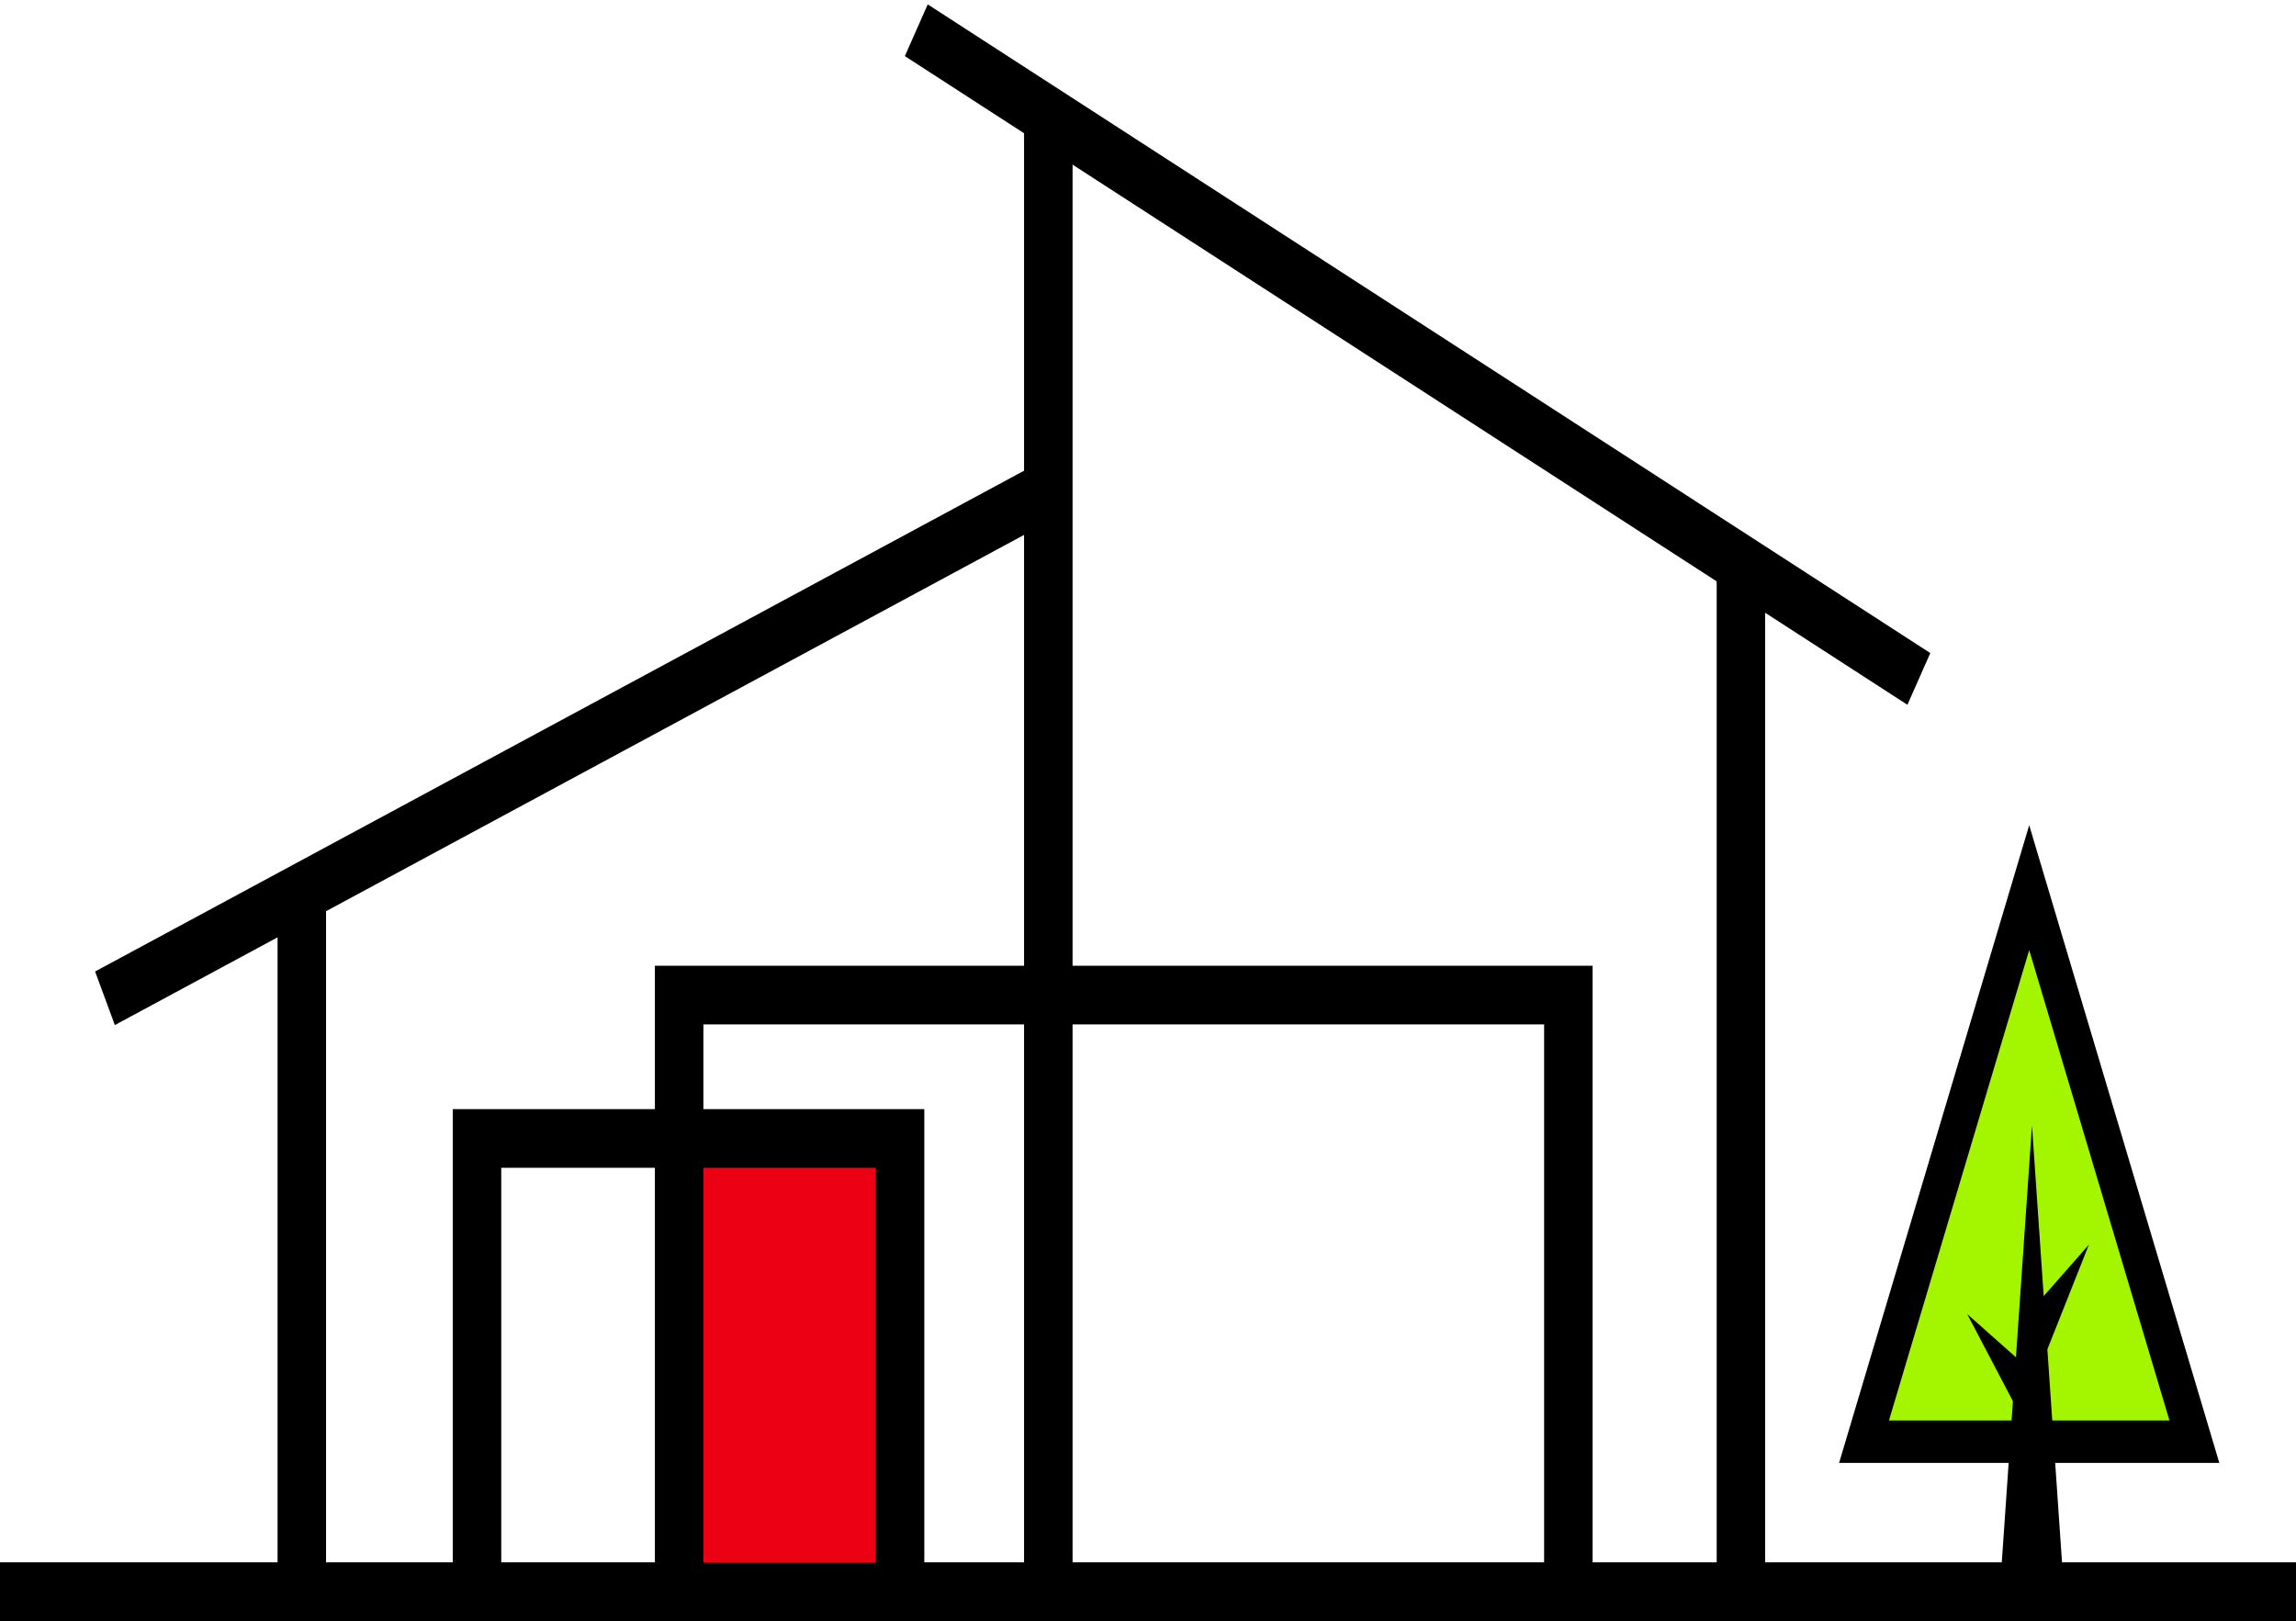
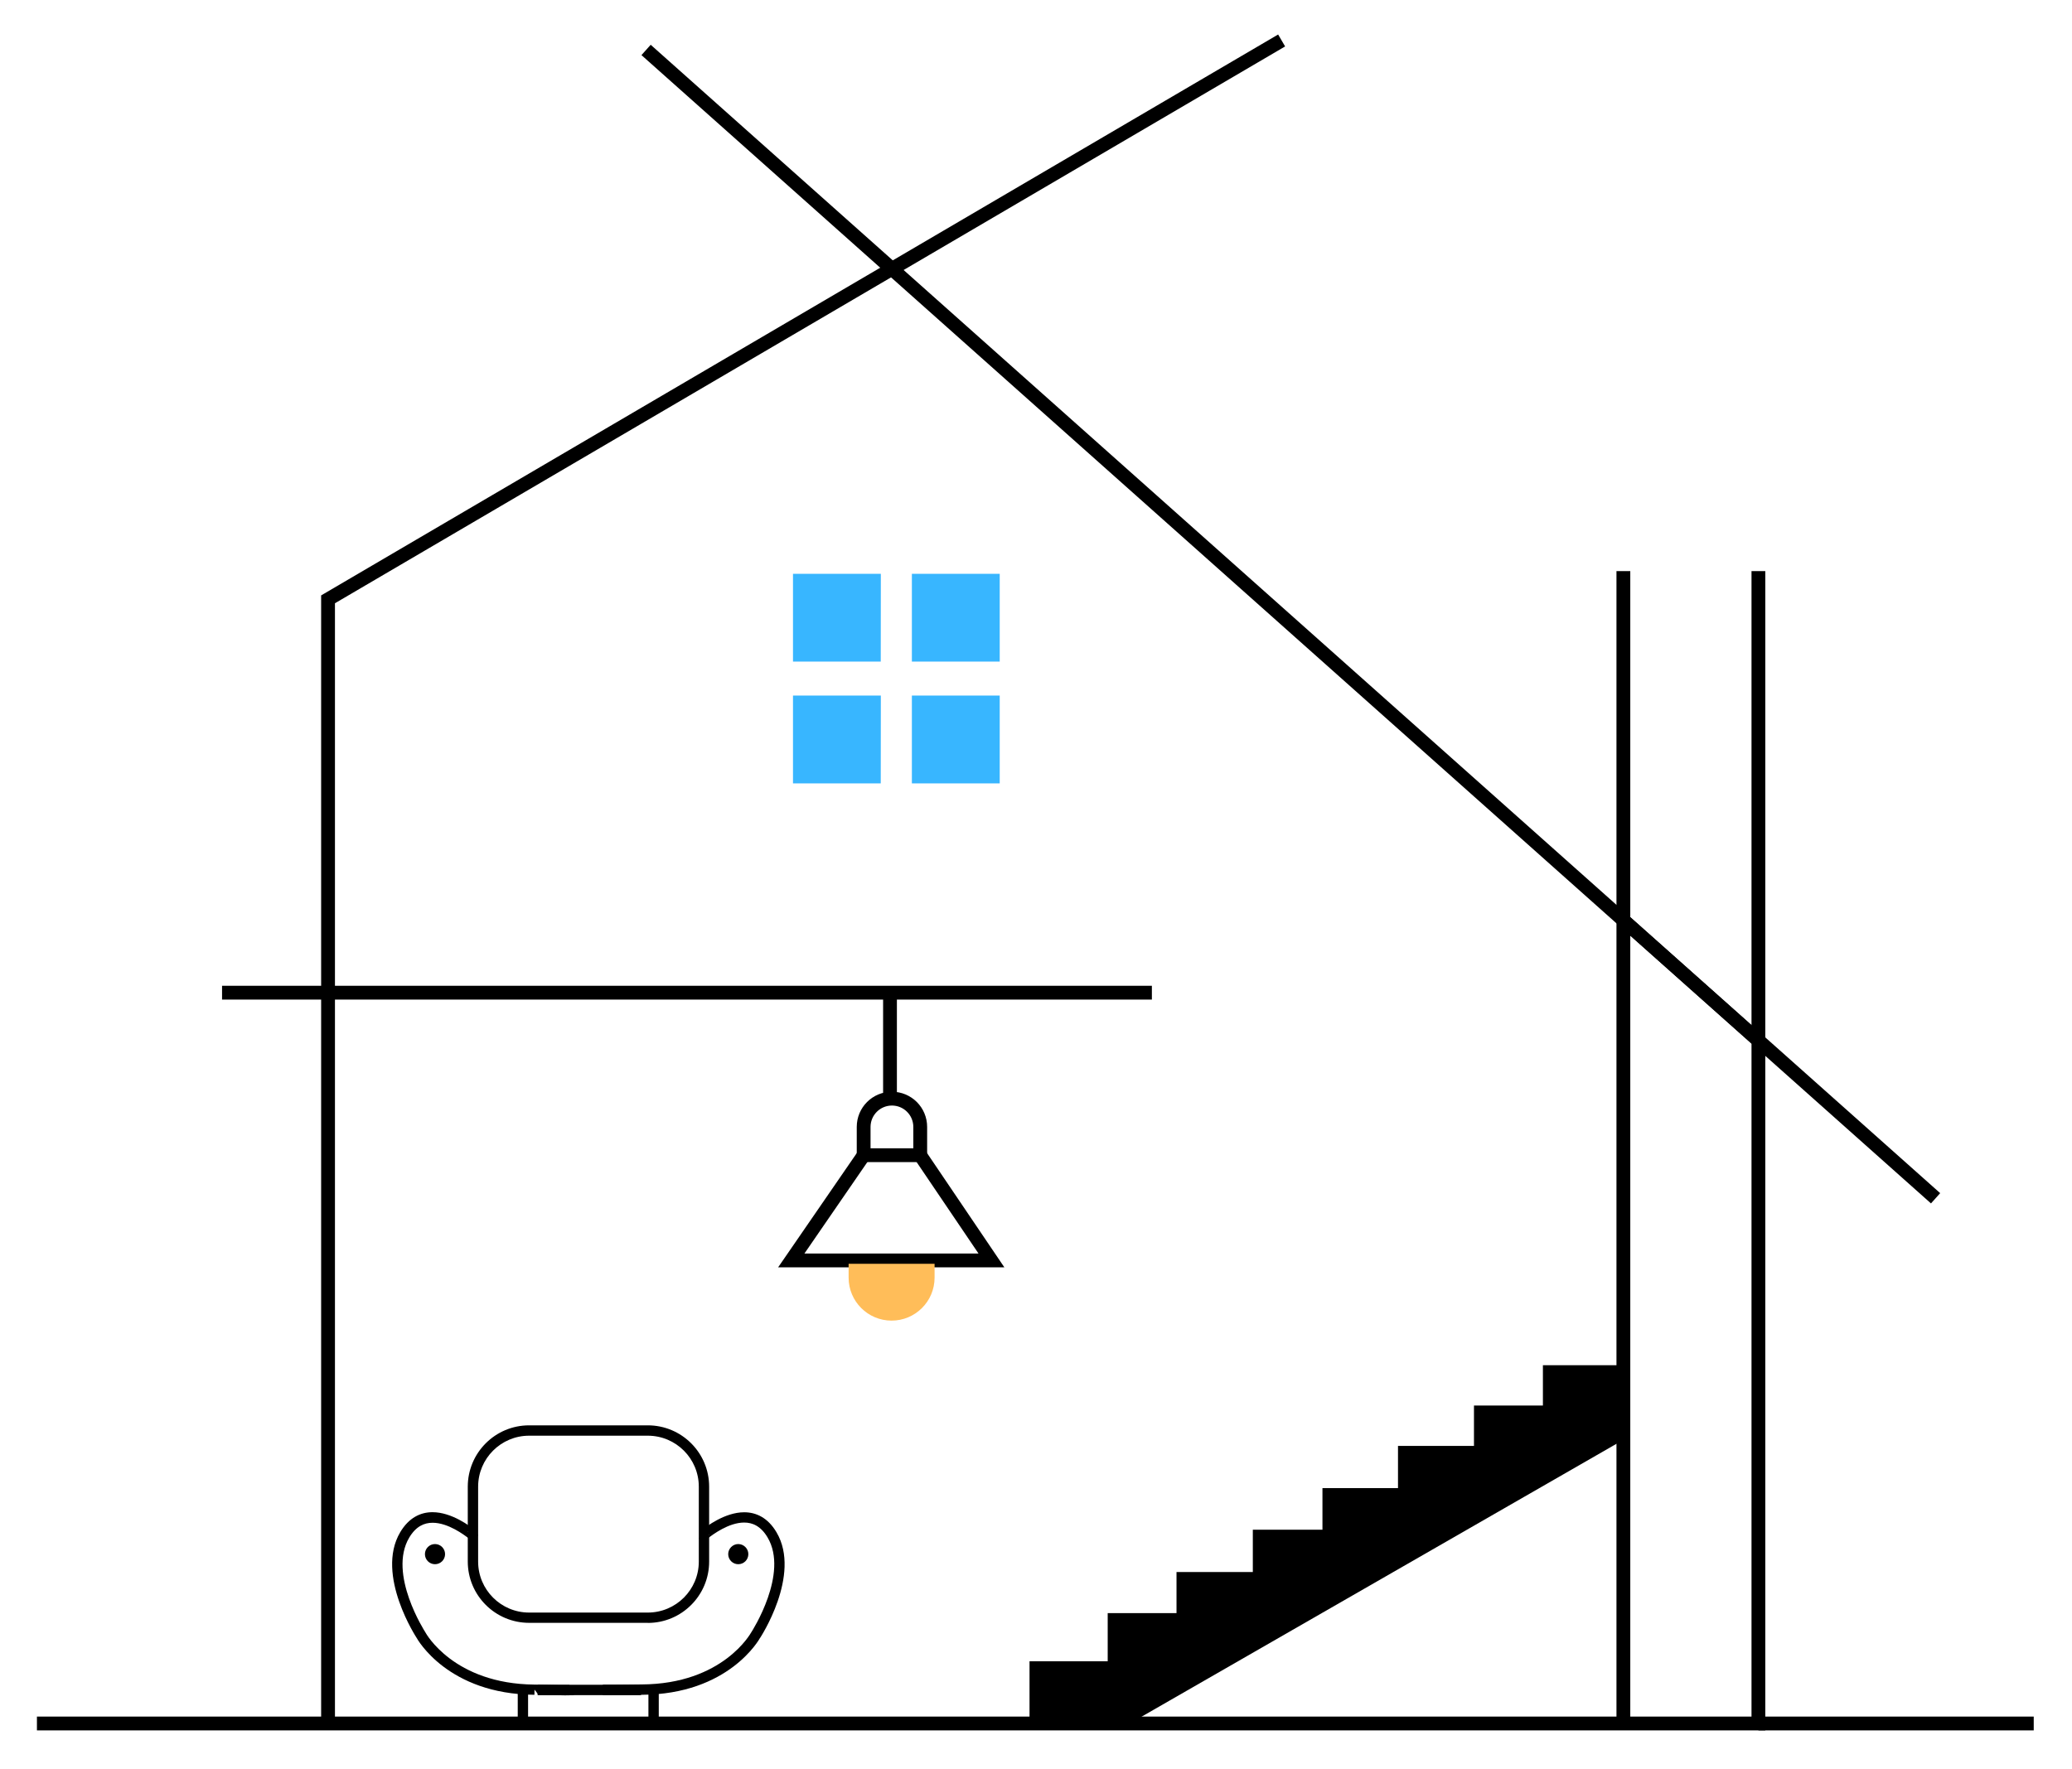
- <svg xmlns="http://www.w3.org/2000/svg" xmlns:ns1="http://vectornator.io" height="100%" stroke-miterlimit="10" style="fill-rule:nonzero;clip-rule:evenodd;stroke-linecap:round;stroke-linejoin:round;" version="1.1" viewBox="0 0 500 353" width="100%" xml:space="preserve">
-   <defs />
-   <clipPath id="ArtboardFrame">
-     <rect height="353" width="500" x="0" y="0" />
-   </clipPath>
-   <g clip-path="url(#ArtboardFrame)" id="Layer-1" ns1:layerName="Layer 1">
-     <path d="M442.431 195.126L474.897 313.645L406.972 312.784L442.431 195.126Z" fill="#a4f600" fill-rule="nonzero" opacity="1" stroke="none" ns1:layerName="Polygon 1" />
-     <path d="M149.943 249.137L197.051 249.137L197.051 340.226L149.943 340.226L149.943 249.137Z" fill="#ec0014" fill-rule="nonzero" opacity="1" stroke="none" ns1:layerName="Rectangle 1" />
-     <path d="M226.113 100.831L230.412 112.498L230.412 112.498L25.01 223.226L25.01 223.226L20.71 211.559L20.71 211.559L226.113 100.831L226.113 100.831Z" fill="#000000" fill-rule="nonzero" opacity="1" stroke="none" ns1:layerName="rect" />
-     <path d="M60.447 194.695L71.007 194.695L71.007 194.695L71.007 348.014L71.007 348.014L60.447 348.014L60.447 348.014L60.447 194.695L60.447 194.695Z" fill="#000000" fill-rule="nonzero" opacity="1" stroke="none" ns1:layerName="rect 1" />
-     <path d="M-5.68434e-14 340.226L500 340.226L500 340.226L500 353L500 353L-5.68434e-14 353L-5.68434e-14 353L-5.68434e-14 340.226L-5.68434e-14 340.226Z" fill="#000000" fill-rule="nonzero" opacity="1" stroke="none" ns1:layerName="rect 2" />
-     <path d="M153.177 345.904L142.616 345.904L142.616 210.307L346.823 210.307L346.823 345.176L336.262 345.176L336.262 223.081L153.177 223.081L153.177 345.904Z" fill="#000000" fill-rule="nonzero" opacity="1" stroke="none" ns1:layerName="polygon" />
-     <path d="M201.288 348.014L190.727 348.014L190.727 254.305L109.159 254.305L109.159 346.595L98.598 346.595L98.598 241.531L201.288 241.531L201.288 348.014Z" fill="#000000" fill-rule="nonzero" opacity="1" stroke="none" ns1:layerName="polygon 1" />
-     <path d="M223.011 24.344L233.572 24.344L233.572 24.344L233.572 344.484L233.572 344.484L223.011 344.484L223.011 344.484L223.011 24.344L223.011 24.344Z" fill="#000000" fill-rule="nonzero" opacity="1" stroke="none" ns1:layerName="rect 3" />
-     <path d="M202.032 0.956L420.36 142.216L420.36 142.216L415.378 153.48L415.378 153.48L197.051 12.22L197.051 12.22L202.032 0.956L202.032 0.956Z" fill="#000000" fill-rule="nonzero" opacity="1" stroke="none" ns1:layerName="rect 4" />
-     <path d="M373.842 124.422L384.402 124.422L384.402 124.422L384.402 346.595L384.402 346.595L373.842 346.595L373.842 346.595L373.842 124.422L373.842 124.422Z" fill="#000000" fill-rule="nonzero" opacity="1" stroke="none" ns1:layerName="rect 5" />
-     <path d="M435.732 343.065L442.502 245.098L449.242 343.065L435.732 343.065Z" fill="#000000" fill-rule="nonzero" opacity="1" stroke="none" ns1:layerName="polygon 2" />
-     <path d="M439.493 307.292L428.391 286.148L445.09 300.96L439.493 307.292Z" fill="#000000" fill-rule="nonzero" opacity="1" stroke="none" ns1:layerName="polygon 3" />
-     <path d="M439.704 288.332L454.898 271.045L445.872 293.79L439.704 288.332Z" fill="#000000" fill-rule="nonzero" opacity="1" stroke="none" ns1:layerName="polygon 4" />
-     <path d="M483.301 318.573L400.499 318.573L441.9 179.702L483.301 318.573ZM411.361 309.33L472.44 309.33L441.9 206.886L411.361 309.33Z" fill="#000000" fill-rule="nonzero" opacity="1" stroke="none" ns1:layerName="path" />
+ <svg xmlns="http://www.w3.org/2000/svg" width="500" zoomAndPan="magnify" viewBox="0 0 375 320.25" height="427" preserveAspectRatio="xMidYMid meet" version="1.0">
+   <defs>
+     <clipPath id="e8adc490d3">
+       <path d="M 6.668 6.23 L 320 6.23 L 320 314 L 6.668 314 Z M 6.668 6.23 " clip-rule="nonzero" />
+     </clipPath>
+     <clipPath id="3127103396">
+       <path d="M 295.055 169.383 L 316.996 188.926 L 316.996 310.762 L 295.055 310.762 Z M 231.324 6.246 L 58.121 107.789 L 58.121 310.762 L 6.684 310.762 L 6.684 313.262 L 319.492 313.262 L 319.492 187.801 L 292.555 163.812 L 292.555 310.762 L 60.621 310.762 L 60.621 109.211 L 232.586 8.406 Z M 231.324 6.246 " clip-rule="nonzero" />
+     </clipPath>
+     <clipPath id="7a1a2ec871">
+       <path d="M 116 8 L 351.879 8 L 351.879 218 L 116 218 Z M 116 8 " clip-rule="nonzero" />
+     </clipPath>
+     <clipPath id="348b722ab1">
+       <path d="M 117.766 8.105 L 351.141 216 L 349.477 217.859 L 116.094 9.977 Z M 117.766 8.105 " clip-rule="nonzero" />
+     </clipPath>
+     <clipPath id="e2a674b129">
+       <path d="M 318.246 310.762 L 368.074 310.762 L 368.074 313.262 L 318.246 313.262 Z M 318.246 310.762 " clip-rule="nonzero" />
+     </clipPath>
+     <clipPath id="1938b729a2">
+       <path d="M 292.555 103.391 L 295.055 103.391 L 295.055 166.598 L 292.555 166.598 Z M 292.555 103.391 " clip-rule="nonzero" />
+     </clipPath>
+     <clipPath id="7b673faed4">
+       <path d="M 316.996 103.391 L 319.492 103.391 L 319.492 188.363 L 316.996 188.363 Z M 316.996 103.391 " clip-rule="nonzero" />
+     </clipPath>
+     <clipPath id="749e4a1e7d">
+       <path d="M 40.188 178.461 L 208.473 178.461 L 208.473 180.957 L 40.188 180.957 Z M 40.188 178.461 " clip-rule="nonzero" />
+     </clipPath>
+     <clipPath id="349ebba778">
+       <path d="M 143 103.438 L 159.957 103.438 L 159.957 120 L 143 120 Z M 143 103.438 " clip-rule="nonzero" />
+     </clipPath>
+     <clipPath id="7ea2e9b744">
+       <path d="M 159.402 119.766 L 143.52 119.766 L 143.52 103.879 L 159.418 103.879 Z M 159.402 119.766 " clip-rule="nonzero" />
+     </clipPath>
+     <clipPath id="af3bdebfe1">
+       <path d="M 165.035 103.879 L 180.934 103.879 L 180.934 119.766 L 165.035 119.766 Z M 165.035 103.879 " clip-rule="nonzero" />
+     </clipPath>
+     <clipPath id="f825c2096f">
+       <path d="M 143 125.871 L 159.957 125.871 L 159.957 142 L 143 142 Z M 143 125.871 " clip-rule="nonzero" />
+     </clipPath>
+     <clipPath id="dad3ea75b8">
+       <path d="M 159.402 141.82 L 143.52 141.82 L 143.52 125.922 L 159.418 125.922 Z M 159.402 141.82 " clip-rule="nonzero" />
+     </clipPath>
+     <clipPath id="cf1430f271">
+       <path d="M 165.035 125.922 L 180.934 125.922 L 180.934 141.82 L 165.035 141.82 Z M 165.035 125.922 " clip-rule="nonzero" />
+     </clipPath>
+     <clipPath id="0955296638">
+       <path d="M 159.828 179.707 L 162.324 179.707 L 162.324 199.227 L 159.828 199.227 Z M 159.828 179.707 " clip-rule="nonzero" />
+     </clipPath>
+     <clipPath id="50f0091997">
+       <path d="M 155 197 L 168 197 L 168 210.617 L 155 210.617 Z M 155 197 " clip-rule="nonzero" />
+     </clipPath>
+     <clipPath id="6a968c43b8">
+       <path d="M 166.547 210.379 L 155.059 210.379 L 155.059 204.012 L 156.305 204.012 L 155.059 204.012 C 155.059 200.488 157.906 197.641 161.426 197.641 L 161.426 198.891 L 161.426 197.641 C 164.949 197.641 167.797 200.488 167.797 204.012 L 166.547 204.012 L 167.797 204.012 L 167.797 210.379 L 166.547 210.379 M 166.547 207.883 L 166.547 209.133 L 165.297 209.133 L 165.297 204.012 C 165.297 201.875 163.562 200.141 161.426 200.141 C 159.293 200.141 157.555 201.875 157.555 204.012 L 157.555 209.133 L 156.305 209.133 L 156.305 207.883 Z M 166.547 207.883 " clip-rule="nonzero" />
+     </clipPath>
+     <clipPath id="13738740ea">
+       <path d="M 140.02 208.125 L 182 208.125 L 182 230 L 140.02 230 Z M 140.02 208.125 " clip-rule="nonzero" />
+     </clipPath>
+     <clipPath id="60a971f5e3">
+       <path d="M 167.57 208.434 L 181.77 229.426 L 140.832 229.426 L 155.281 208.434 L 157.344 209.844 L 144.242 228.887 L 143.219 228.176 L 143.219 226.93 L 179.449 226.93 L 179.449 228.176 L 178.41 228.875 L 165.523 209.832 Z M 167.57 208.434 " clip-rule="nonzero" />
+     </clipPath>
+     <clipPath id="0b5b2bdc5b">
+       <path d="M 153 228.062 L 169.93 228.062 L 169.93 239.281 L 153 239.281 Z M 153 228.062 " clip-rule="nonzero" />
+     </clipPath>
+     <clipPath id="d3ae93ffab">
+       <path d="M 161.363 239.078 C 157.066 239.078 153.586 235.594 153.586 231.297 L 153.586 228.789 L 169.145 228.789 L 169.145 231.297 C 169.145 235.594 165.66 239.078 161.363 239.078 " clip-rule="nonzero" />
+     </clipPath>
+     <clipPath id="e606861b57">
+       <path d="M 186.129 247 L 294 247 L 294 312.809 L 186.129 312.809 Z M 186.129 247 " clip-rule="nonzero" />
+     </clipPath>
+     <clipPath id="e9dd738da7">
+       <path d="M 293.805 260.66 L 204.461 312.012 L 186.328 312.012 L 186.328 300.746 L 200.477 300.746 L 200.477 292.031 L 212.93 292.031 L 212.93 284.586 L 226.742 284.586 L 226.742 276.93 L 239.344 276.93 L 239.344 269.402 L 253.016 269.402 L 253.016 261.758 L 266.766 261.758 L 266.766 254.453 L 279.242 254.453 L 279.242 247.148 L 293.805 247.148 " clip-rule="nonzero" />
+     </clipPath>
+     <clipPath id="f9cf53b4f0">
+       <path d="M 84 258 L 128.801 258 L 128.801 294 L 84 294 Z M 84 258 " clip-rule="nonzero" />
+     </clipPath>
+     <clipPath id="589c5cd8fd">
+       <path d="M 117.242 293.789 L 95.762 293.789 C 89.629 293.789 84.66 288.82 84.66 282.688 L 85.598 282.688 L 84.66 282.688 L 84.66 269.141 L 85.598 269.141 L 84.66 269.141 C 84.66 263.008 89.629 258.035 95.762 258.035 L 95.762 258.973 L 95.762 258.035 L 117.242 258.035 L 117.242 258.973 L 117.242 258.035 C 123.375 258.035 128.344 263.008 128.344 269.141 L 127.41 269.141 L 128.344 269.141 L 128.344 282.703 L 127.41 282.703 L 128.344 282.703 C 128.344 288.832 123.375 293.805 117.242 293.805 M 117.242 291.93 C 122.34 291.93 126.473 287.797 126.473 282.703 L 126.473 269.141 C 126.473 264.043 122.34 259.91 117.242 259.91 L 95.762 259.91 C 90.668 259.91 86.535 264.043 86.535 269.141 L 86.535 282.703 C 86.535 287.797 90.668 291.93 95.762 291.93 Z M 117.242 291.93 " clip-rule="nonzero" />
+     </clipPath>
+     <clipPath id="500563c9bd">
+       <path d="M 70.227 273 L 104 273 L 104 307 L 70.227 307 Z M 70.227 273 " clip-rule="nonzero" />
+     </clipPath>
+     <clipPath id="859e6b7421">
+       <path d="M 86.535 277.879 L 86.02 278.816 L 85.598 278.816 L 84.848 278.504 L 85.012 278.629 L 84.887 278.543 L 84.824 278.492 C 83.984 277.855 81.102 275.672 78.293 275.672 C 76.816 275.672 75.293 276.281 74.059 278.367 C 70.172 284.926 76.879 295.34 76.992 295.516 L 77.016 295.551 L 77.031 295.59 C 77.043 295.602 82.051 304.844 96.75 304.969 L 98.285 304.992 L 99.059 305.004 C 99.859 305.02 100.656 305.043 101.48 305.043 L 103.043 305.043 L 103.891 306.891 L 102.242 306.918 L 101.457 306.902 C 100.621 306.891 99.809 306.879 99.008 306.867 L 97.473 306.828 L 96.738 305.879 L 96.723 306.816 C 81.062 306.691 75.543 296.777 75.367 296.449 L 76.191 296 L 75.406 296.512 C 75.52 296.688 67.84 285.137 72.434 277.383 L 73.246 277.855 L 72.434 277.383 C 74.008 274.734 76.129 273.758 78.277 273.758 C 81.812 273.758 85.195 276.395 85.945 276.98 L 86.059 277.07 L 86.07 277.082 L 85.945 276.93 L 85.559 276.93 L 84.621 277.258 Z M 86.535 277.879 " clip-rule="nonzero" />
+     </clipPath>
+     <clipPath id="b6ef671ea4">
+       <path d="M 109 273 L 142.512 273 L 142.512 307 L 109 307 Z M 109 273 " clip-rule="nonzero" />
+     </clipPath>
+     <clipPath id="2a14d6332b">
+       <path d="M 128.344 277.879 L 127.832 276.945 L 127.41 276.945 L 126.695 277.242 L 126.895 277.094 L 126.945 277.055 L 127.02 276.992 C 127.77 276.418 131.156 273.773 134.688 273.773 C 136.836 273.773 138.973 274.746 140.535 277.395 L 139.723 277.867 L 140.535 277.395 C 145.117 285.125 137.5 296.625 137.562 296.527 L 136.773 296.016 L 137.598 296.449 C 137.426 296.777 131.879 306.754 116.133 306.816 L 116.133 305.879 L 116.133 306.816 C 115.293 306.816 114.445 306.828 113.559 306.84 L 110.672 306.867 C 110.16 306.867 109.637 306.867 109.102 306.867 L 109.113 304.992 L 110.66 304.992 C 111.637 304.992 112.598 304.98 113.52 304.969 L 116.105 304.941 C 130.891 304.879 135.926 295.562 135.938 295.551 L 135.961 295.516 L 135.988 295.477 C 136.148 295.227 142.793 284.863 138.922 278.332 C 137.688 276.246 136.164 275.633 134.688 275.633 C 131.879 275.633 128.996 277.816 128.156 278.457 L 128.02 278.555 L 127.969 278.594 L 127.781 278.793 L 127.395 278.793 L 126.461 278.469 Z M 128.344 277.879 " clip-rule="nonzero" />
+     </clipPath>
+     <clipPath id="8bfc1cdb79">
+       <path d="M 97.297 305.004 L 116.008 305.004 L 116.008 306.879 L 97.297 306.879 Z M 97.297 305.004 " clip-rule="nonzero" />
+     </clipPath>
+     <clipPath id="ae4a4b2a15">
+       <path d="M 93.703 305.816 L 95.574 305.816 L 95.574 312 L 93.703 312 Z M 93.703 305.816 " clip-rule="nonzero" />
+     </clipPath>
+     <clipPath id="f2fe654e5c">
+       <path d="M 117.355 305.828 L 119.227 305.828 L 119.227 312.012 L 117.355 312.012 Z M 117.355 305.828 " clip-rule="nonzero" />
+     </clipPath>
+     <clipPath id="e3ab0a19d5">
+       <path d="M 131.293 279.16 L 136 279.16 L 136 284 L 131.293 284 Z M 131.293 279.16 " clip-rule="nonzero" />
+     </clipPath>
+     <clipPath id="bf33596d74">
+       <path d="M 135.438 281.352 C 135.438 282.363 134.625 283.176 133.613 283.176 C 132.602 283.176 131.793 282.352 131.793 281.352 C 131.793 280.352 132.617 279.527 133.613 279.527 C 134.613 279.527 135.438 280.352 135.438 281.352 " clip-rule="nonzero" />
+     </clipPath>
+     <clipPath id="ff66a28b1a">
+       <path d="M 76.461 279.16 L 81 279.16 L 81 284 L 76.461 284 Z M 76.461 279.16 " clip-rule="nonzero" />
+     </clipPath>
+     <clipPath id="594f910289">
+       <path d="M 80.551 281.352 C 80.551 282.363 79.738 283.176 78.727 283.176 C 77.715 283.176 76.906 282.352 76.906 281.352 C 76.906 280.352 77.715 279.527 78.727 279.527 C 79.738 279.527 80.551 280.352 80.551 281.352 " clip-rule="nonzero" />
+     </clipPath>
+   </defs>
+   <g clip-path="url(#e8adc490d3)">
+     <g clip-path="url(#3127103396)">
+       <path fill="#000000" d="M 0.438 0 L 374.312 0 L 374.312 319.039 L 0.438 319.039 Z M 0.438 0 " fill-opacity="1" fill-rule="nonzero" />
+     </g>
+   </g>
+   <g clip-path="url(#7a1a2ec871)">
+     <g clip-path="url(#348b722ab1)">
+       <path fill="#000000" d="M 0.438 0 L 374.312 0 L 374.312 319.039 L 0.438 319.039 Z M 0.438 0 " fill-opacity="1" fill-rule="nonzero" />
+     </g>
+   </g>
+   <g clip-path="url(#e2a674b129)">
+     <path fill="#000000" d="M 0.438 0 L 374.312 0 L 374.312 319.039 L 0.438 319.039 Z M 0.438 0 " fill-opacity="1" fill-rule="nonzero" />
+   </g>
+   <g clip-path="url(#1938b729a2)">
+     <path fill="#000000" d="M 0.438 0 L 374.312 0 L 374.312 319.039 L 0.438 319.039 Z M 0.438 0 " fill-opacity="1" fill-rule="nonzero" />
+   </g>
+   <g clip-path="url(#7b673faed4)">
+     <path fill="#000000" d="M 0.438 0 L 374.312 0 L 374.312 319.039 L 0.438 319.039 Z M 0.438 0 " fill-opacity="1" fill-rule="nonzero" />
+   </g>
+   <g clip-path="url(#749e4a1e7d)">
+     <path fill="#000000" d="M 0.438 0 L 374.312 0 L 374.312 319.039 L 0.438 319.039 Z M 0.438 0 " fill-opacity="1" fill-rule="nonzero" />
+   </g>
+   <g clip-path="url(#349ebba778)">
+     <g clip-path="url(#7ea2e9b744)">
+       <path fill="#38b6ff" d="M 0.438 0 L 374.312 0 L 374.312 319.039 L 0.438 319.039 Z M 0.438 0 " fill-opacity="1" fill-rule="nonzero" />
+     </g>
+   </g>
+   <g clip-path="url(#af3bdebfe1)">
+     <path fill="#38b6ff" d="M 0.438 0 L 374.312 0 L 374.312 319.039 L 0.438 319.039 Z M 0.438 0 " fill-opacity="1" fill-rule="nonzero" />
+   </g>
+   <g clip-path="url(#f825c2096f)">
+     <g clip-path="url(#dad3ea75b8)">
+       <path fill="#38b6ff" d="M 0.438 0 L 374.312 0 L 374.312 319.039 L 0.438 319.039 Z M 0.438 0 " fill-opacity="1" fill-rule="nonzero" />
+     </g>
+   </g>
+   <g clip-path="url(#cf1430f271)">
+     <path fill="#38b6ff" d="M 0.438 0 L 374.312 0 L 374.312 319.039 L 0.438 319.039 Z M 0.438 0 " fill-opacity="1" fill-rule="nonzero" />
+   </g>
+   <g clip-path="url(#0955296638)">
+     <path fill="#000000" d="M 0.438 0 L 374.312 0 L 374.312 319.039 L 0.438 319.039 Z M 0.438 0 " fill-opacity="1" fill-rule="nonzero" />
+   </g>
+   <g clip-path="url(#50f0091997)">
+     <g clip-path="url(#6a968c43b8)">
+       <path fill="#000000" d="M 0.438 0 L 374.312 0 L 374.312 319.039 L 0.438 319.039 Z M 0.438 0 " fill-opacity="1" fill-rule="nonzero" />
+     </g>
+   </g>
+   <g clip-path="url(#13738740ea)">
+     <g clip-path="url(#60a971f5e3)">
+       <path fill="#000000" d="M 0.438 0 L 374.312 0 L 374.312 319.039 L 0.438 319.039 Z M 0.438 0 " fill-opacity="1" fill-rule="nonzero" />
+     </g>
+   </g>
+   <g clip-path="url(#0b5b2bdc5b)">
+     <g clip-path="url(#d3ae93ffab)">
+       <path fill="#ffbd59" d="M 0.438 0 L 374.312 0 L 374.312 319.039 L 0.438 319.039 Z M 0.438 0 " fill-opacity="1" fill-rule="nonzero" />
+     </g>
+   </g>
+   <g clip-path="url(#e606861b57)">
+     <g clip-path="url(#e9dd738da7)">
+       <path fill="#000000" d="M 0.438 0 L 374.312 0 L 374.312 319.039 L 0.438 319.039 Z M 0.438 0 " fill-opacity="1" fill-rule="nonzero" />
+     </g>
+   </g>
+   <g clip-path="url(#f9cf53b4f0)">
+     <g clip-path="url(#589c5cd8fd)">
+       <path fill="#000000" d="M 0.438 0 L 374.312 0 L 374.312 319.039 L 0.438 319.039 Z M 0.438 0 " fill-opacity="1" fill-rule="nonzero" />
+     </g>
+   </g>
+   <g clip-path="url(#500563c9bd)">
+     <g clip-path="url(#859e6b7421)">
+       <path fill="#000000" d="M 0.438 0 L 374.312 0 L 374.312 319.039 L 0.438 319.039 Z M 0.438 0 " fill-opacity="1" fill-rule="nonzero" />
+     </g>
+   </g>
+   <g clip-path="url(#b6ef671ea4)">
+     <g clip-path="url(#2a14d6332b)">
+       <path fill="#000000" d="M 0.438 0 L 374.312 0 L 374.312 319.039 L 0.438 319.039 Z M 0.438 0 " fill-opacity="1" fill-rule="nonzero" />
+     </g>
+   </g>
+   <g clip-path="url(#8bfc1cdb79)">
+     <path fill="#000000" d="M 0.438 0 L 374.312 0 L 374.312 319.039 L 0.438 319.039 Z M 0.438 0 " fill-opacity="1" fill-rule="nonzero" />
+   </g>
+   <g clip-path="url(#ae4a4b2a15)">
+     <path fill="#000000" d="M 0.438 0 L 374.312 0 L 374.312 319.039 L 0.438 319.039 Z M 0.438 0 " fill-opacity="1" fill-rule="nonzero" />
+   </g>
+   <g clip-path="url(#f2fe654e5c)">
+     <path fill="#000000" d="M 0.438 0 L 374.312 0 L 374.312 319.039 L 0.438 319.039 Z M 0.438 0 " fill-opacity="1" fill-rule="nonzero" />
+   </g>
+   <g clip-path="url(#e3ab0a19d5)">
+     <g clip-path="url(#bf33596d74)">
+       <path fill="#000000" d="M 0.438 0 L 374.312 0 L 374.312 319.039 L 0.438 319.039 Z M 0.438 0 " fill-opacity="1" fill-rule="nonzero" />
+     </g>
+   </g>
+   <g clip-path="url(#ff66a28b1a)">
+     <g clip-path="url(#594f910289)">
+       <path fill="#000000" d="M 0.438 0 L 374.312 0 L 374.312 319.039 L 0.438 319.039 Z M 0.438 0 " fill-opacity="1" fill-rule="nonzero" />
+     </g>
  </g>
</svg>
